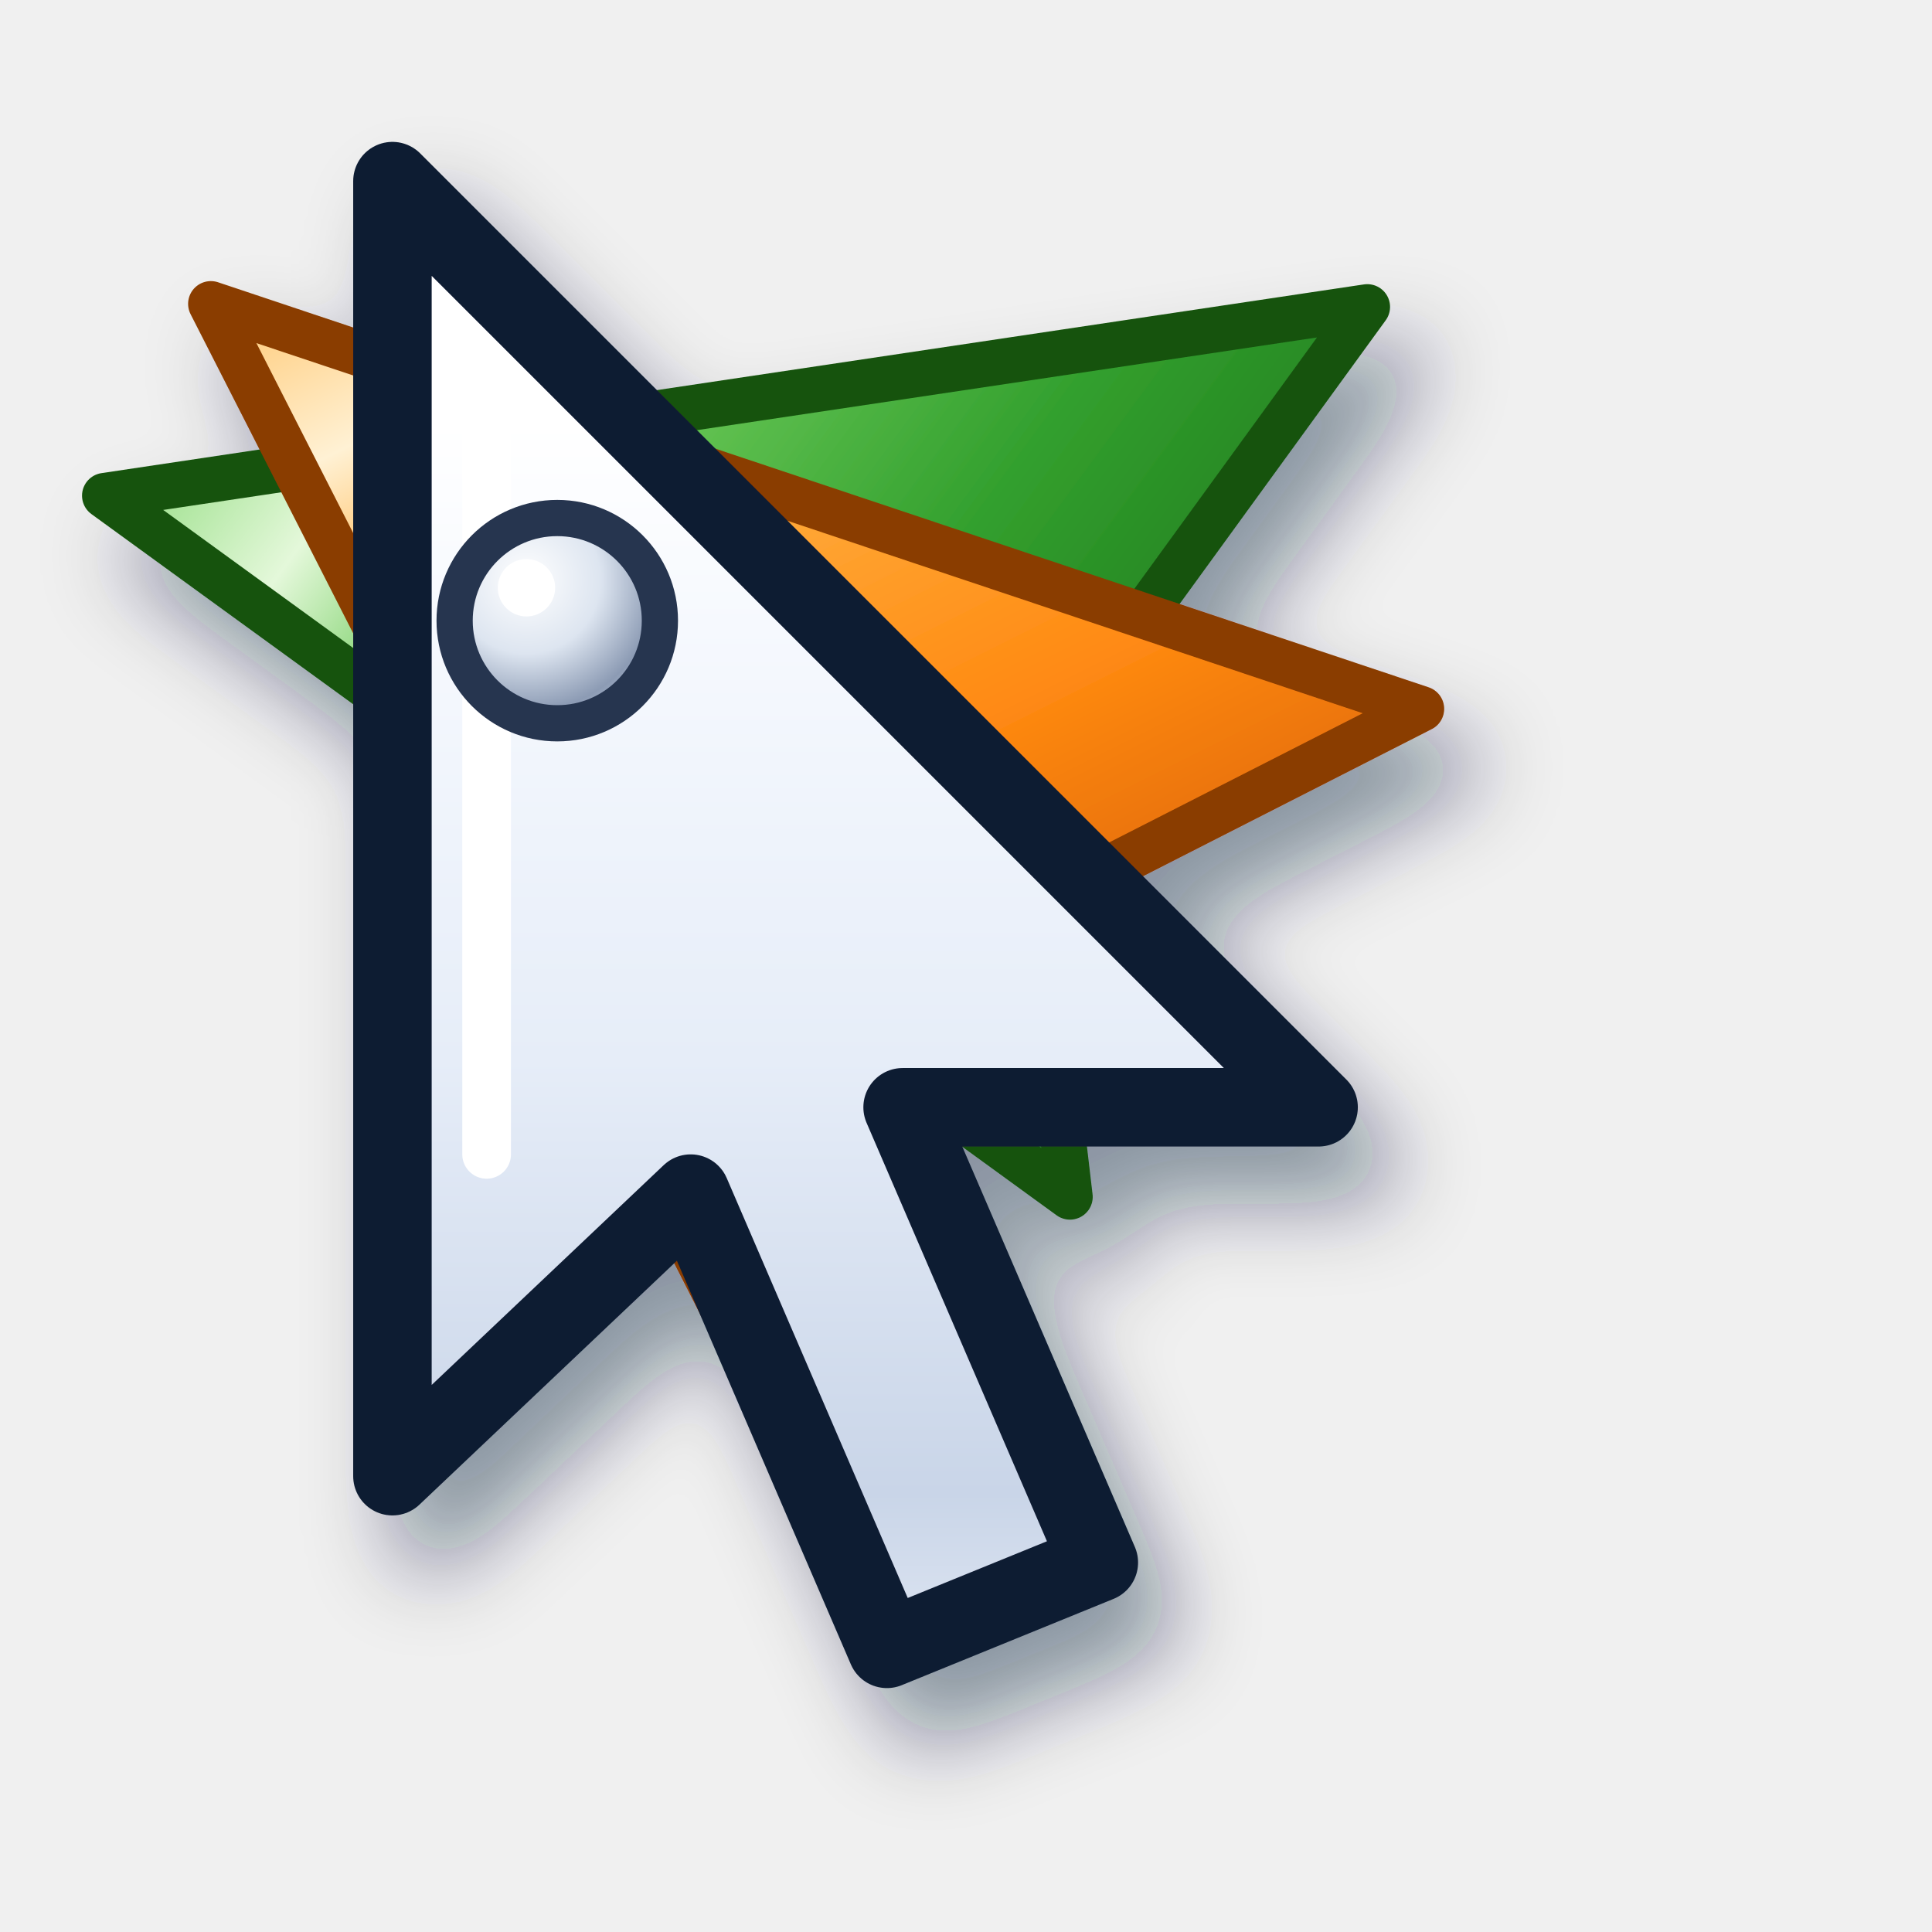
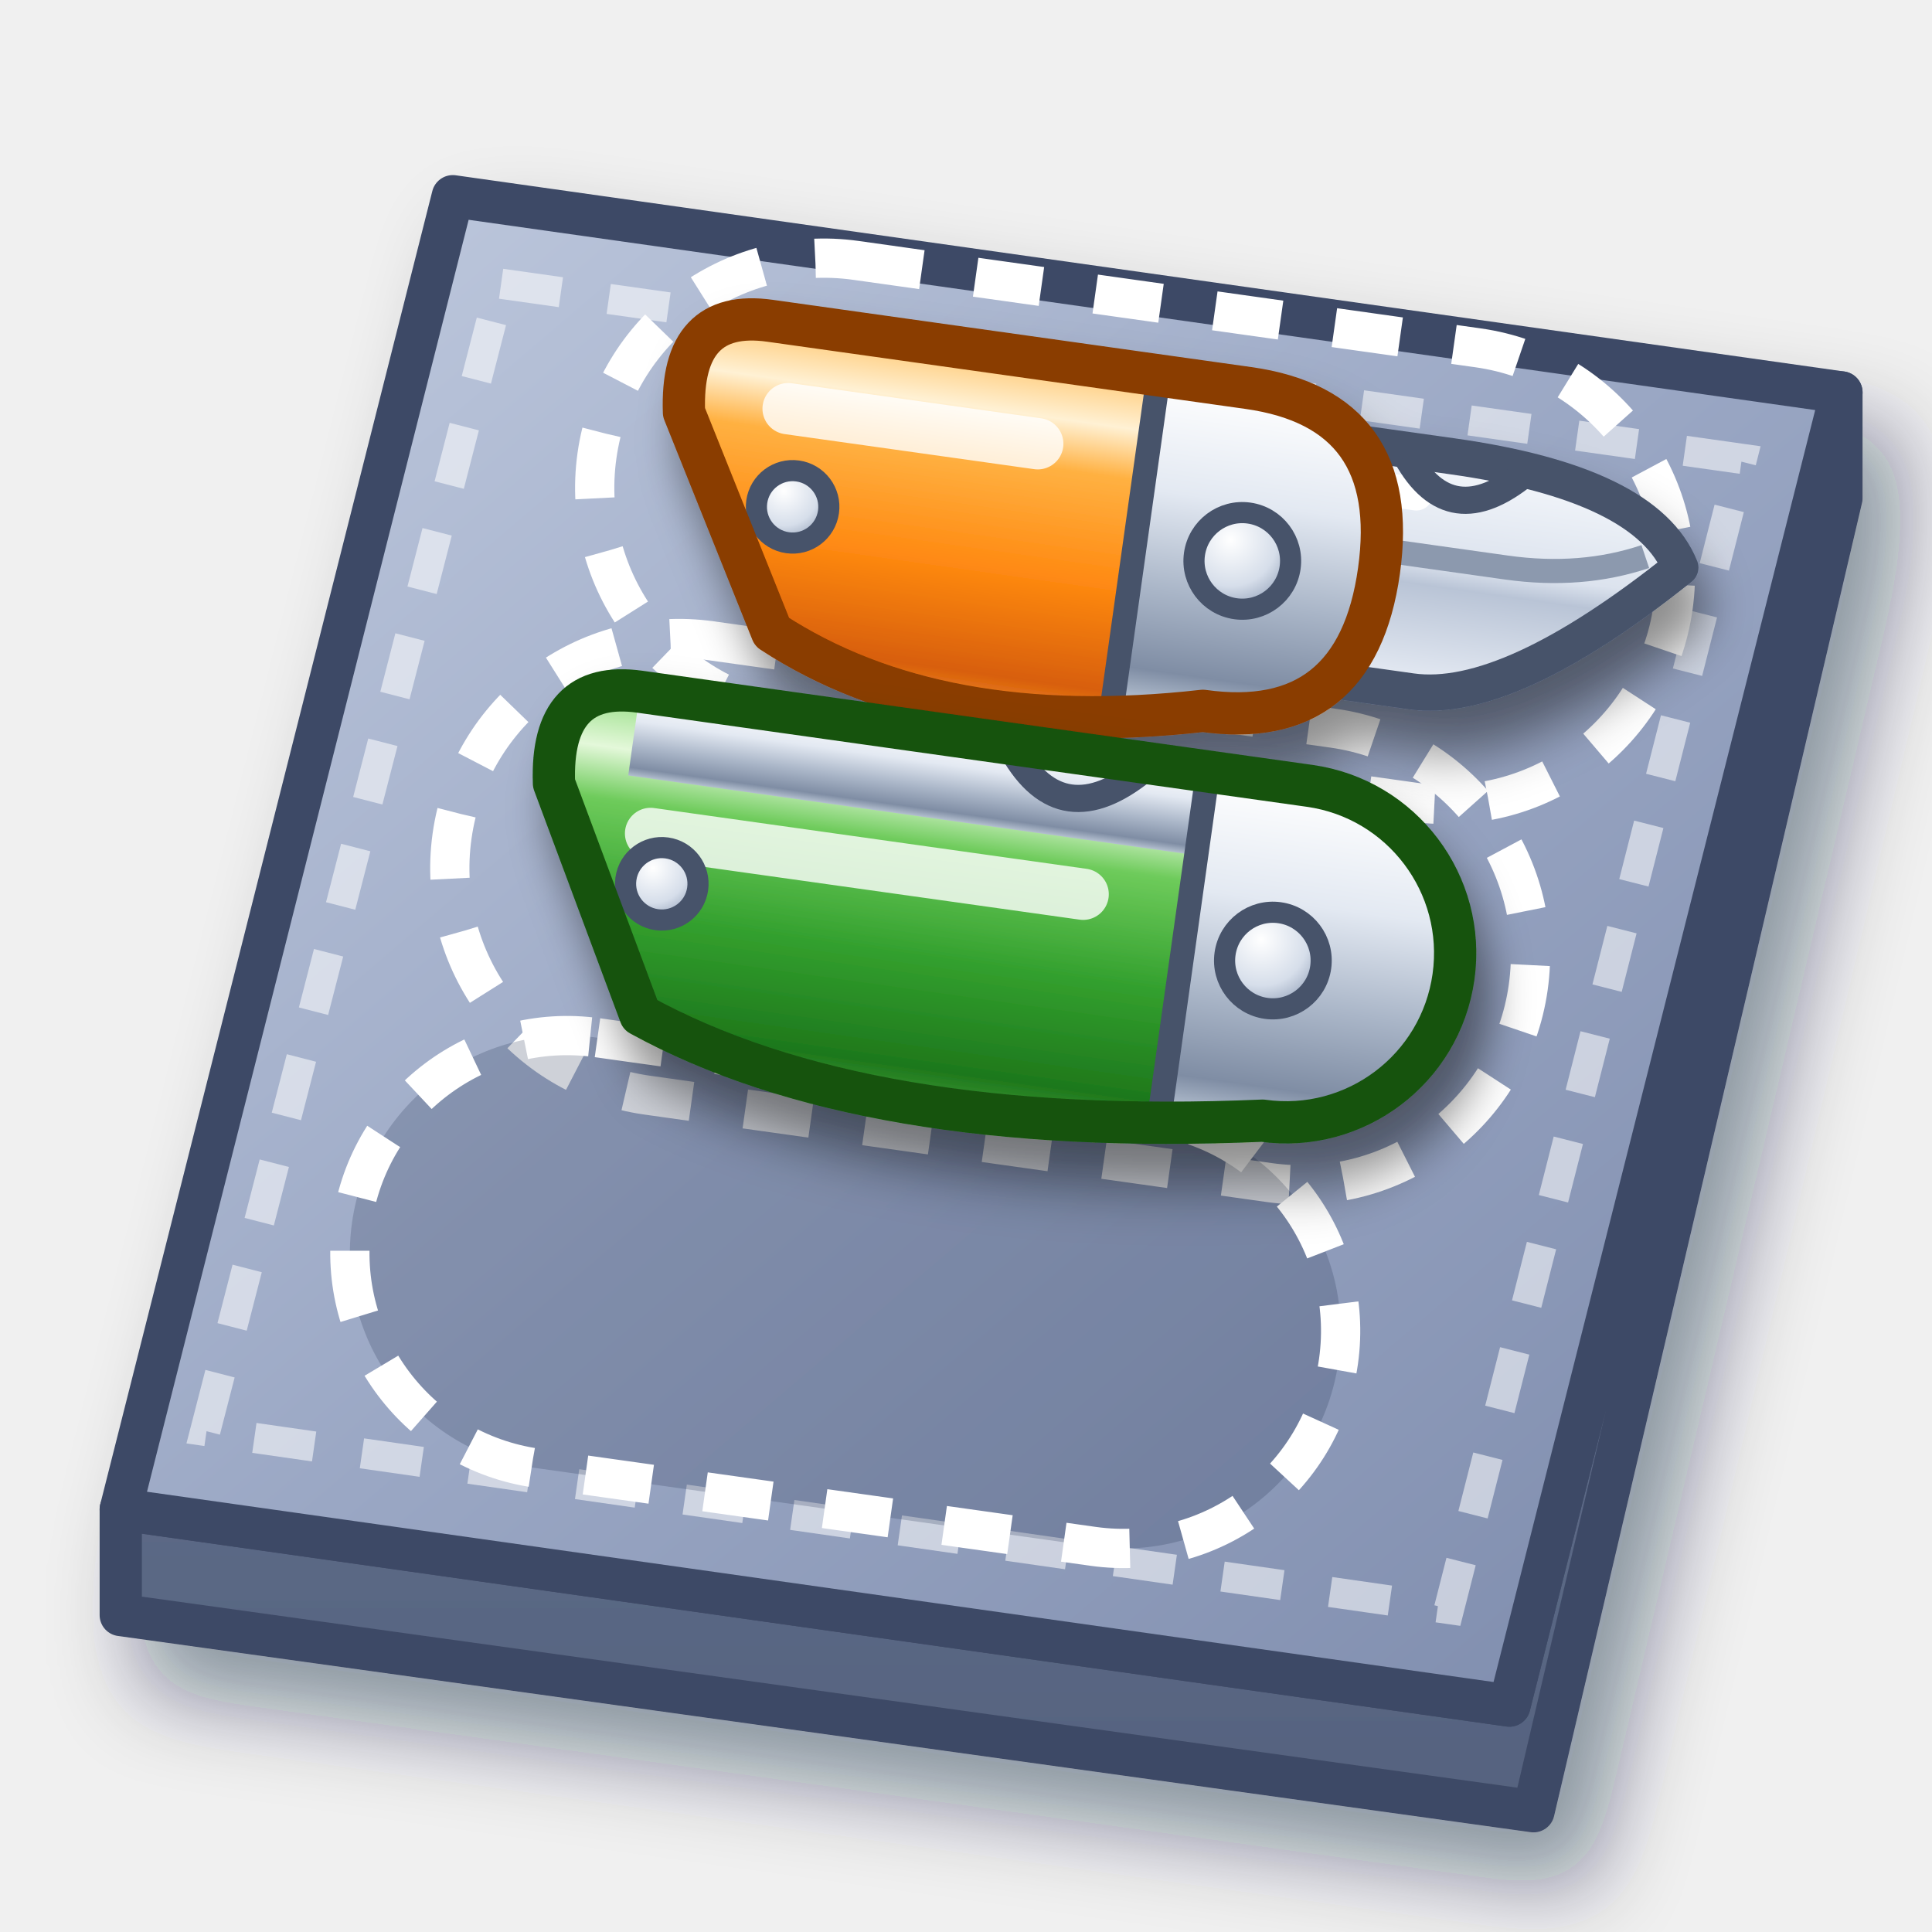
<svg xmlns="http://www.w3.org/2000/svg" viewBox="0 0 64 64" width="64" height="64">
  <defs>
    <linearGradient id="pk5-blue" x1="0" y1="0" x2="0" y2="1">
      <stop offset="0" stop-color="#7DB6FF" />
      <stop offset="0.16" stop-color="#DCEBFF" />
      <stop offset="0.3" stop-color="#4B97FB" />
      <stop offset="0.6" stop-color="#0D5FE0" />
      <stop offset="0.9" stop-color="#0846B8" />
      <stop offset="1" stop-color="#2C6FDB" />
    </linearGradient>
    <linearGradient id="pk5-green" x1="0" y1="0" x2="0" y2="1">
      <stop offset="0" stop-color="#90DC7E" />
      <stop offset="0.16" stop-color="#E4F8DA" />
      <stop offset="0.3" stop-color="#6ECB5B" />
      <stop offset="0.6" stop-color="#33A02E" />
      <stop offset="0.9" stop-color="#1E781C" />
      <stop offset="1" stop-color="#3F9A36" />
    </linearGradient>
    <linearGradient id="pk5-amber" x1="0" y1="0" x2="0" y2="1">
      <stop offset="0" stop-color="#FFC66E" />
      <stop offset="0.16" stop-color="#FFF1D4" />
      <stop offset="0.3" stop-color="#FFB142" />
      <stop offset="0.6" stop-color="#FF8A12" />
      <stop offset="0.9" stop-color="#D85F09" />
      <stop offset="1" stop-color="#EE8A2A" />
    </linearGradient>
-     <linearGradient id="pk5-white" x1="0" y1="0" x2="0" y2="1">
+     <linearGradient id="pk5-steel" x1="0" y1="0" x2="0" y2="1">
      <stop offset="0" stop-color="#FFFFFF" />
-       <stop offset="0.16" stop-color="#FFFFFF" />
-       <stop offset="0.3" stop-color="#F6F9FE" />
-       <stop offset="0.6" stop-color="#E6EDF8" />
-       <stop offset="0.9" stop-color="#C9D5E8" />
-       <stop offset="1" stop-color="#DCE4F1" />
+       <stop offset="0.35" stop-color="#E3E9F2" />
+       <stop offset="0.65" stop-color="#AAB6C8" />
+       <stop offset="0.9" stop-color="#7F8DA4" />
+       <stop offset="1" stop-color="#B3BFCF" />
    </linearGradient>
-     <radialGradient id="pk5-chrome" cx=".35" cy=".3" r=".8">
+     <linearGradient id="pk5-blade" x1="0" y1="0" x2="0" y2="1">
+       <stop offset="0" stop-color="#F4F7FB" />
+       <stop offset="0.45" stop-color="#DCE3EE" />
+       <stop offset="0.55" stop-color="#B9C4D6" />
+       <stop offset="1" stop-color="#E9EEF6" />
+     </linearGradient>
+     <radialGradient id="pk5-pin" cx=".35" cy=".3" r=".8">
      <stop offset="0" stop-color="#FFFFFF" />
-       <stop offset=".45" stop-color="#DDE5F0" />
-       <stop offset=".8" stop-color="#8C9BB4" />
-       <stop offset="1" stop-color="#B9C5D8" />
+       <stop offset="0.6" stop-color="#D6DEEA" />
+       <stop offset="1" stop-color="#8C9BB4" />
    </radialGradient>
    <filter id="pk5-shadow" x="-25%" y="-25%" width="150%" height="150%">
      <feDropShadow dx="1.3" dy="1.9" stdDeviation="1.4" flood-color="#06143A" flood-opacity=".42" />
    </filter>
+     <filter id="pk5-ks" x="-20%" y="-40%" width="140%" height="180%">
+       <feDropShadow dx=".7" dy="1.3" stdDeviation=".8" flood-color="#000" flood-opacity=".45" />
+     </filter>
+     <linearGradient id="pk5-felt" x1="0" y1="0" x2="1" y2="1">
+       <stop offset="0" stop-color="#C2CCE0" />
+       <stop offset="0.5" stop-color="#9AA7C4" />
+       <stop offset="1" stop-color="#7C8AAB" />
+     </linearGradient>
+     <linearGradient id="pk5-lip" x1="0" y1="0" x2="0" y2="1">
+       <stop offset="0" stop-color="#6E7C9E" />
+       <stop offset="1" stop-color="#56637F" />
+     </linearGradient>
  </defs>
  <g filter="url(#pk5-shadow)">
-     <g transform="rotate(-54.0 18.46 20.56) translate(13.0 6.0) scale(2.6)">
-       <path d="M0 0V15.2L3.9 11.6H11.4Z" fill="url(#pk5-green)" stroke="#17520F" stroke-width="0.58" stroke-linejoin="round" />
+     <path d="M4 50L50 56.5L61 13V16.5L50.8 60L4 53.5Z" fill="url(#pk5-lip)" stroke="#3E4A66" stroke-width="1.4" stroke-linejoin="round" />
+     <path d="M15 6.5L61 13L50 56.5L4 50Z" fill="url(#pk5-felt)" stroke="#3E4A66" stroke-width="1.4" stroke-linejoin="round" />
+     <path d="M16.6 9.4L57.7 15.2L48 53.3L6.8 47.4Z" fill="none" stroke="#fff" stroke-opacity=".55" stroke-width="1" stroke-dasharray="2 1.6" />
+     <g transform="translate(37.6 17.6) rotate(8)">
+       <path d="M-10.4 -7.6H10.4A7.6 7.6 0 0 1 10.4 7.6H-10.4A7.6 7.6 0 0 1 -10.4 -7.6Z" fill="none" stroke="#fff" stroke-width="1.3" stroke-dasharray="2.2 1.8" />
    </g>
-     <g transform="rotate(-27.0 18.46 20.56) translate(13.0 6.0) scale(2.6)">
-       <path d="M0 0V15.2L3.9 11.6H11.4Z" fill="url(#pk5-amber)" stroke="#8A3C00" stroke-width="0.58" stroke-linejoin="round" />
+     <g transform="translate(32.8 30.2) rotate(8)">
+       <path d="M-10.4 -7.6H10.4A7.6 7.6 0 0 1 10.4 7.6H-10.4A7.6 7.6 0 0 1 -10.4 -7.6Z" fill="none" stroke="#fff" stroke-width="1.3" stroke-dasharray="2.2 1.8" />
    </g>
-     <g transform="rotate(0 18.46 20.56) translate(13.0 6.0) scale(2.6)">
-       <path d="M0 0V16.5L3.8 12.9L6.3 18.7L9 17.6L6.5 11.8H11.8Z" fill="url(#pk5-white)" stroke="#101B33" stroke-width="1" stroke-linejoin="round" />
+     <g transform="translate(28 42.8) rotate(8)">
+       <path d="M-9.3 -7.2H9.3A7.2 7.2 0 0 1 9.3 7.2H-9.3A7.2 7.2 0 0 1 -9.3 -7.2Z" fill="#24304F" fill-opacity=".22" stroke="#fff" stroke-width="1.3" stroke-dasharray="2.2 1.8" />
    </g>
-     <g transform="translate(13.0 6.0) scale(2.6)">
-       <path d="M1.2 3V12.4" stroke="#fff" stroke-width="0.62" stroke-linecap="round" />
+     <g transform="translate(40.6 18.2) rotate(8)">
+       <g filter="url(#pk5-ks)">
+         <path d="M0 -4.1H7Q13.5 -4.1 15 -1.5Q10 3.8 6.75 3.8H0Z" fill="url(#pk5-blade)" stroke="#46526A" stroke-width="1.2" stroke-linejoin="round" />
+         <path d="M3 -0.7H9.3Q11.8 -0.7 13.8 -1.7" fill="none" stroke="#8C99AE" stroke-width=".8" />
+         <path d="M3 -2.7H6" stroke="#fff" stroke-width="1.1" stroke-linecap="round" />
+         <path d="M5.5 -3.9q1.8 2.4 4 0" fill="none" stroke="#46526A" stroke-width=".9" />
+         <path d="M-16 -5.4H0Q5.13 -5.4 5.13 0Q5.13 5.4 0 5.4Q-8.55 7.6 -14.5 4.8L-18.4 -2Q-19 -5.4 -16 -5.4Z" fill="url(#pk5-amber)" />
+         <path d="M-15 -2.6H-6.65" stroke="#fff" stroke-opacity=".8" stroke-width="1.7" stroke-linecap="round" />
+         <path d="M-3 -5.4H0Q5.13 -5.4 5.13 0Q5.13 5.4 0 5.4H-3Z" fill="url(#pk5-steel)" />
+         <path d="M-3 -5.4V5.6" stroke="#46526A" stroke-width=".8" />
+         <circle cx="0.6" cy="0.3" r="1.6" fill="url(#pk5-pin)" stroke="#46526A" stroke-width=".7" />
+         <circle cx="-14.4" cy="0.6" r="1.2" fill="url(#pk5-pin)" stroke="#46526A" stroke-width=".7" />
+         <path d="M-16 -5.4H0Q5.13 -5.4 5.13 0Q5.13 5.4 0 5.4Q-8.55 7.6 -14.5 4.8L-18.4 -2Q-19 -5.4 -16 -5.4Z" fill="none" stroke="#8A3C00" stroke-width="1.4" stroke-linejoin="round" />
+       </g>
    </g>
-     <circle cx="18.46" cy="20.56" r="3.4" fill="url(#pk5-chrome)" stroke="#26344F" stroke-width="1.2" />
-     <circle cx="17.44" cy="19.47" r="0.95" fill="#fff" />
+     <g transform="translate(32.8 30.2) rotate(8)">
+       <g filter="url(#pk5-ks)">
+         <path d="M-12.5 -5.6H9.9A5.6 5.6 0 0 1 9.9 5.6Q-3.1 8 -11 5L-14.9 -2.2Q-15.5 -5.6 -12.5 -5.6Z" fill="url(#pk5-green)" />
+         <rect x="-12.5" y="-5.6" width="19" height="2.8" fill="url(#pk5-steel)" />
+         <path d="M0 -5.4q2 2.6 4.4 0" fill="none" stroke="#46526A" stroke-width=".9" />
+         <path d="M-11.5 -1H2.97" stroke="#fff" stroke-opacity=".8" stroke-width="1.7" stroke-linecap="round" />
+         <path d="M6.5 -5.6H9.9A5.6 5.6 0 0 1 9.9 5.6H6.5Z" fill="url(#pk5-steel)" />
+         <path d="M6.5 -5.6V5.9" stroke="#46526A" stroke-width=".8" />
+         <circle cx="9.5" cy="0.3" r="1.6" fill="url(#pk5-pin)" stroke="#46526A" stroke-width=".7" />
+         <circle cx="-10.9" cy="0.6" r="1.2" fill="url(#pk5-pin)" stroke="#46526A" stroke-width=".7" />
+         <path d="M-12.5 -5.6H9.9A5.6 5.6 0 0 1 9.9 5.6Q-3.1 8 -11 5L-14.9 -2.2Q-15.5 -5.6 -12.5 -5.6Z" fill="none" stroke="#17520F" stroke-width="1.4" stroke-linejoin="round" />
+       </g>
+     </g>
  </g>
</svg>
